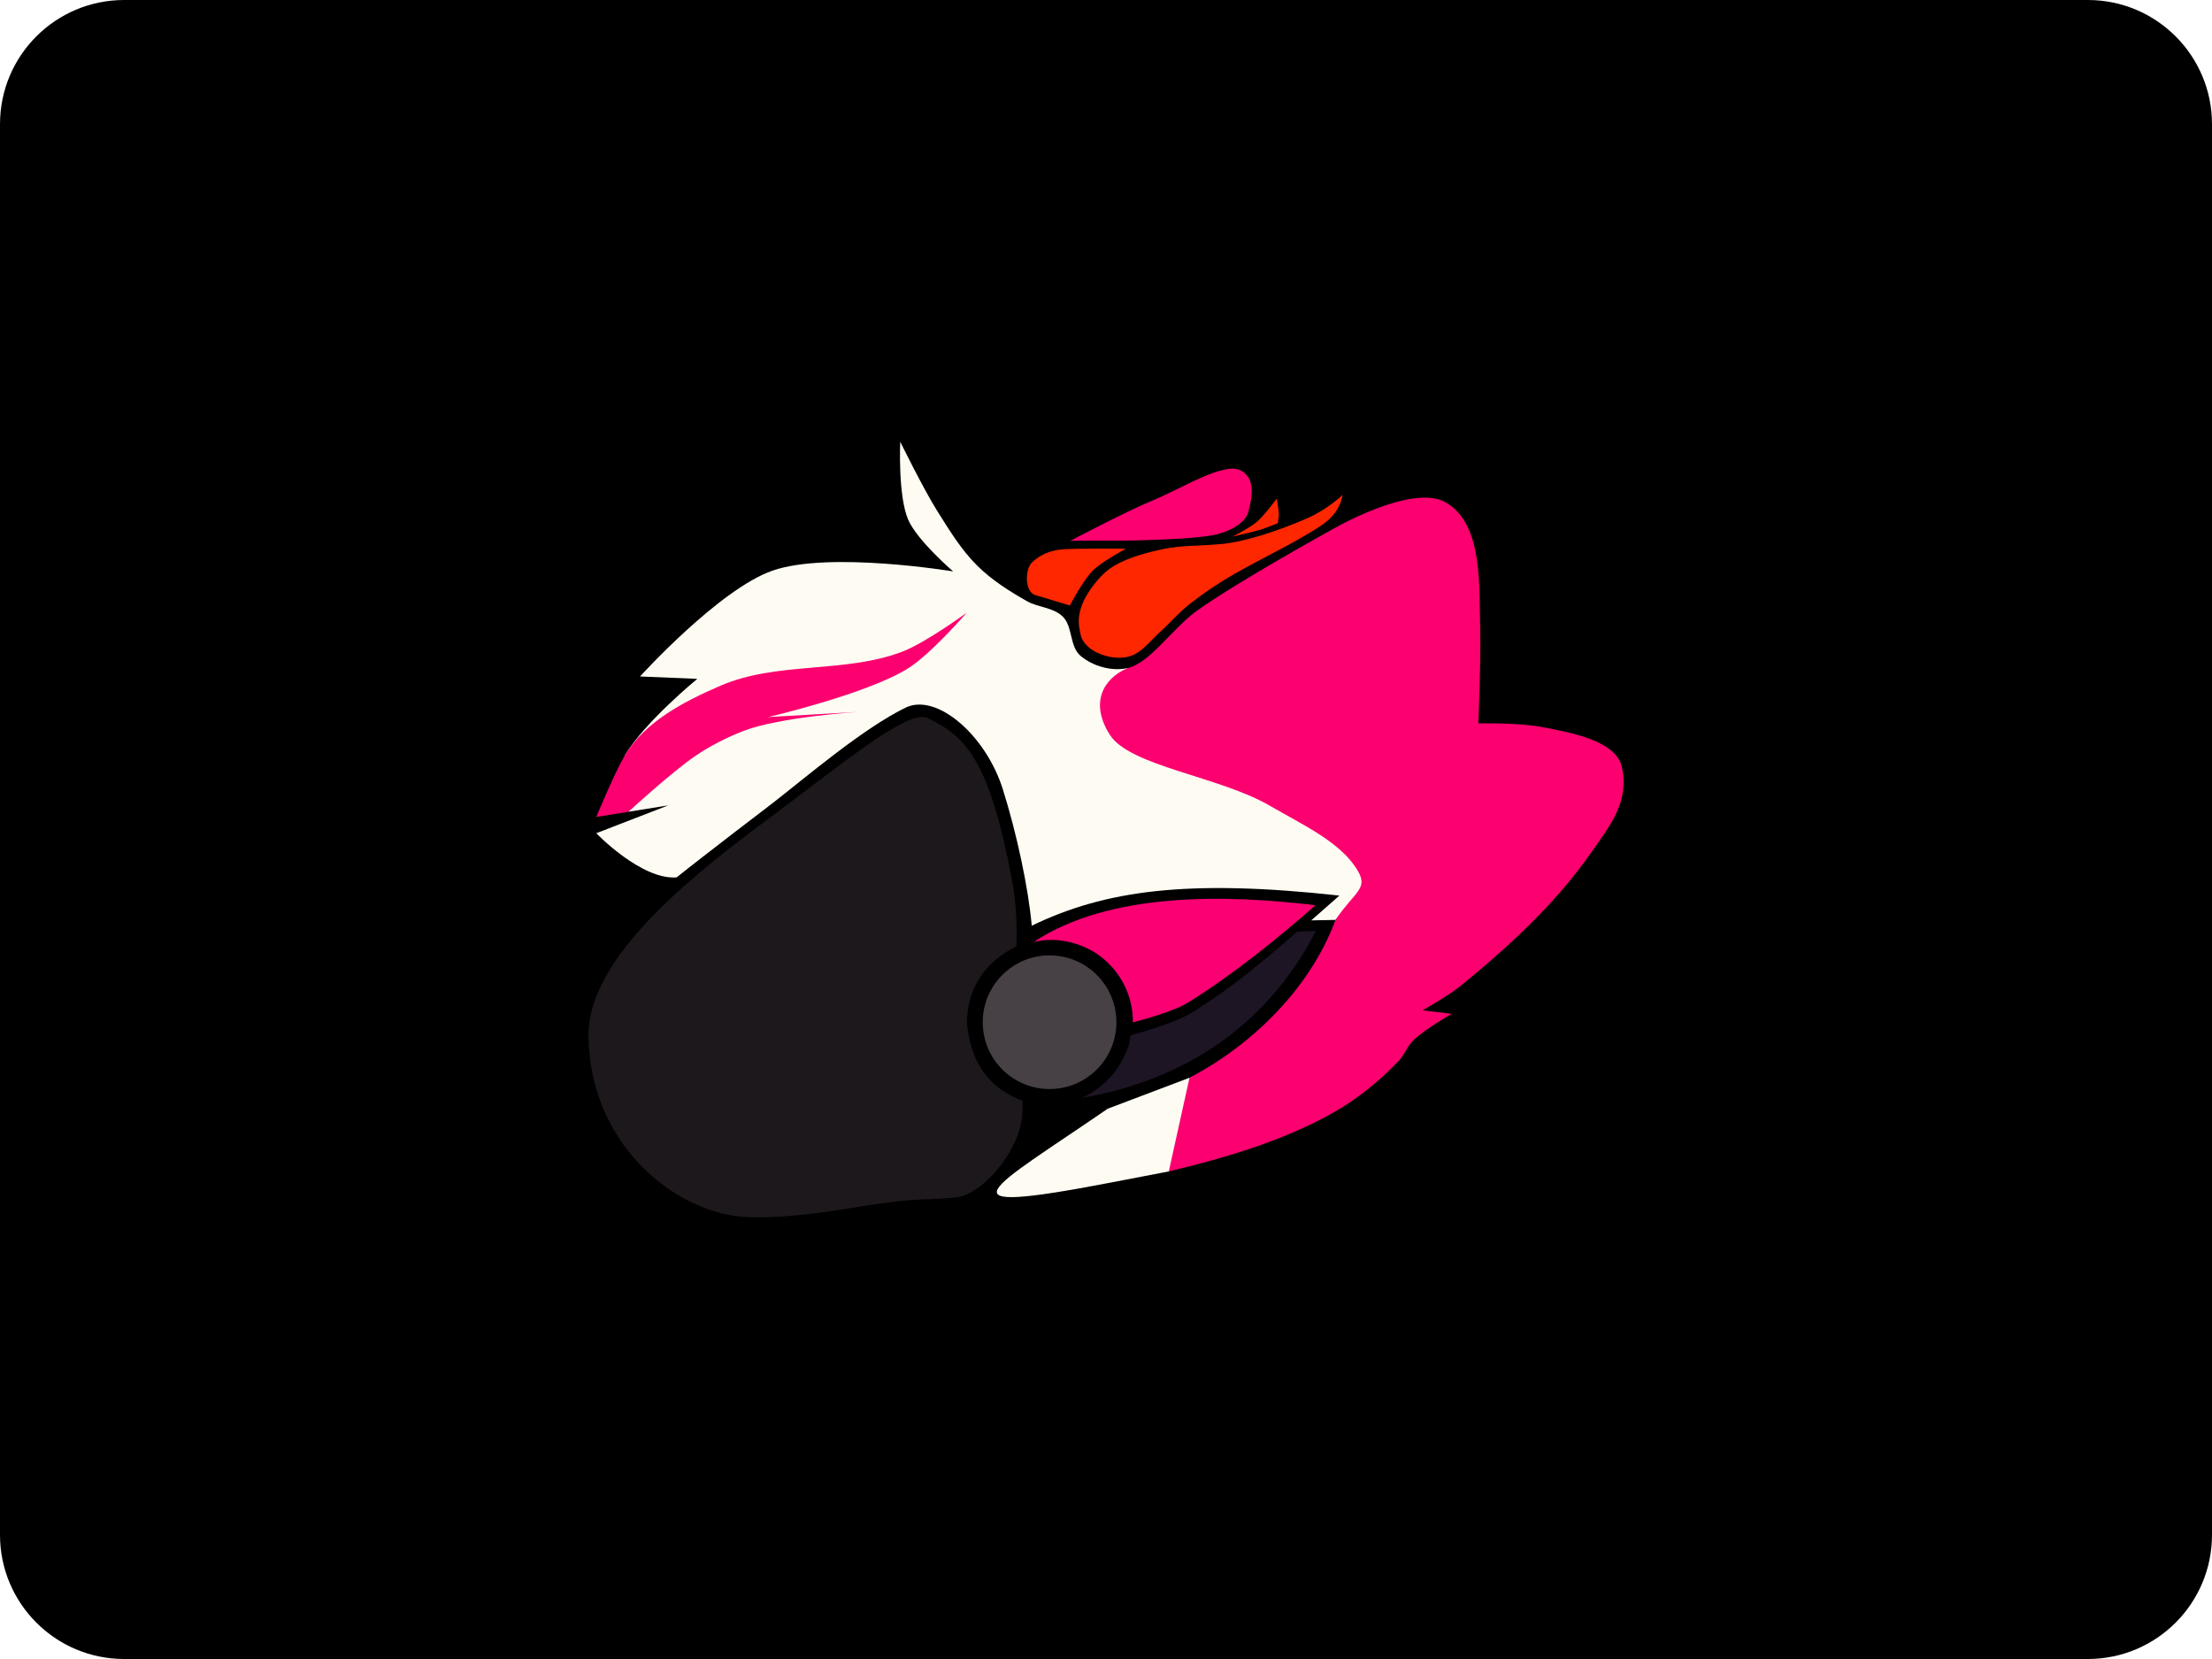
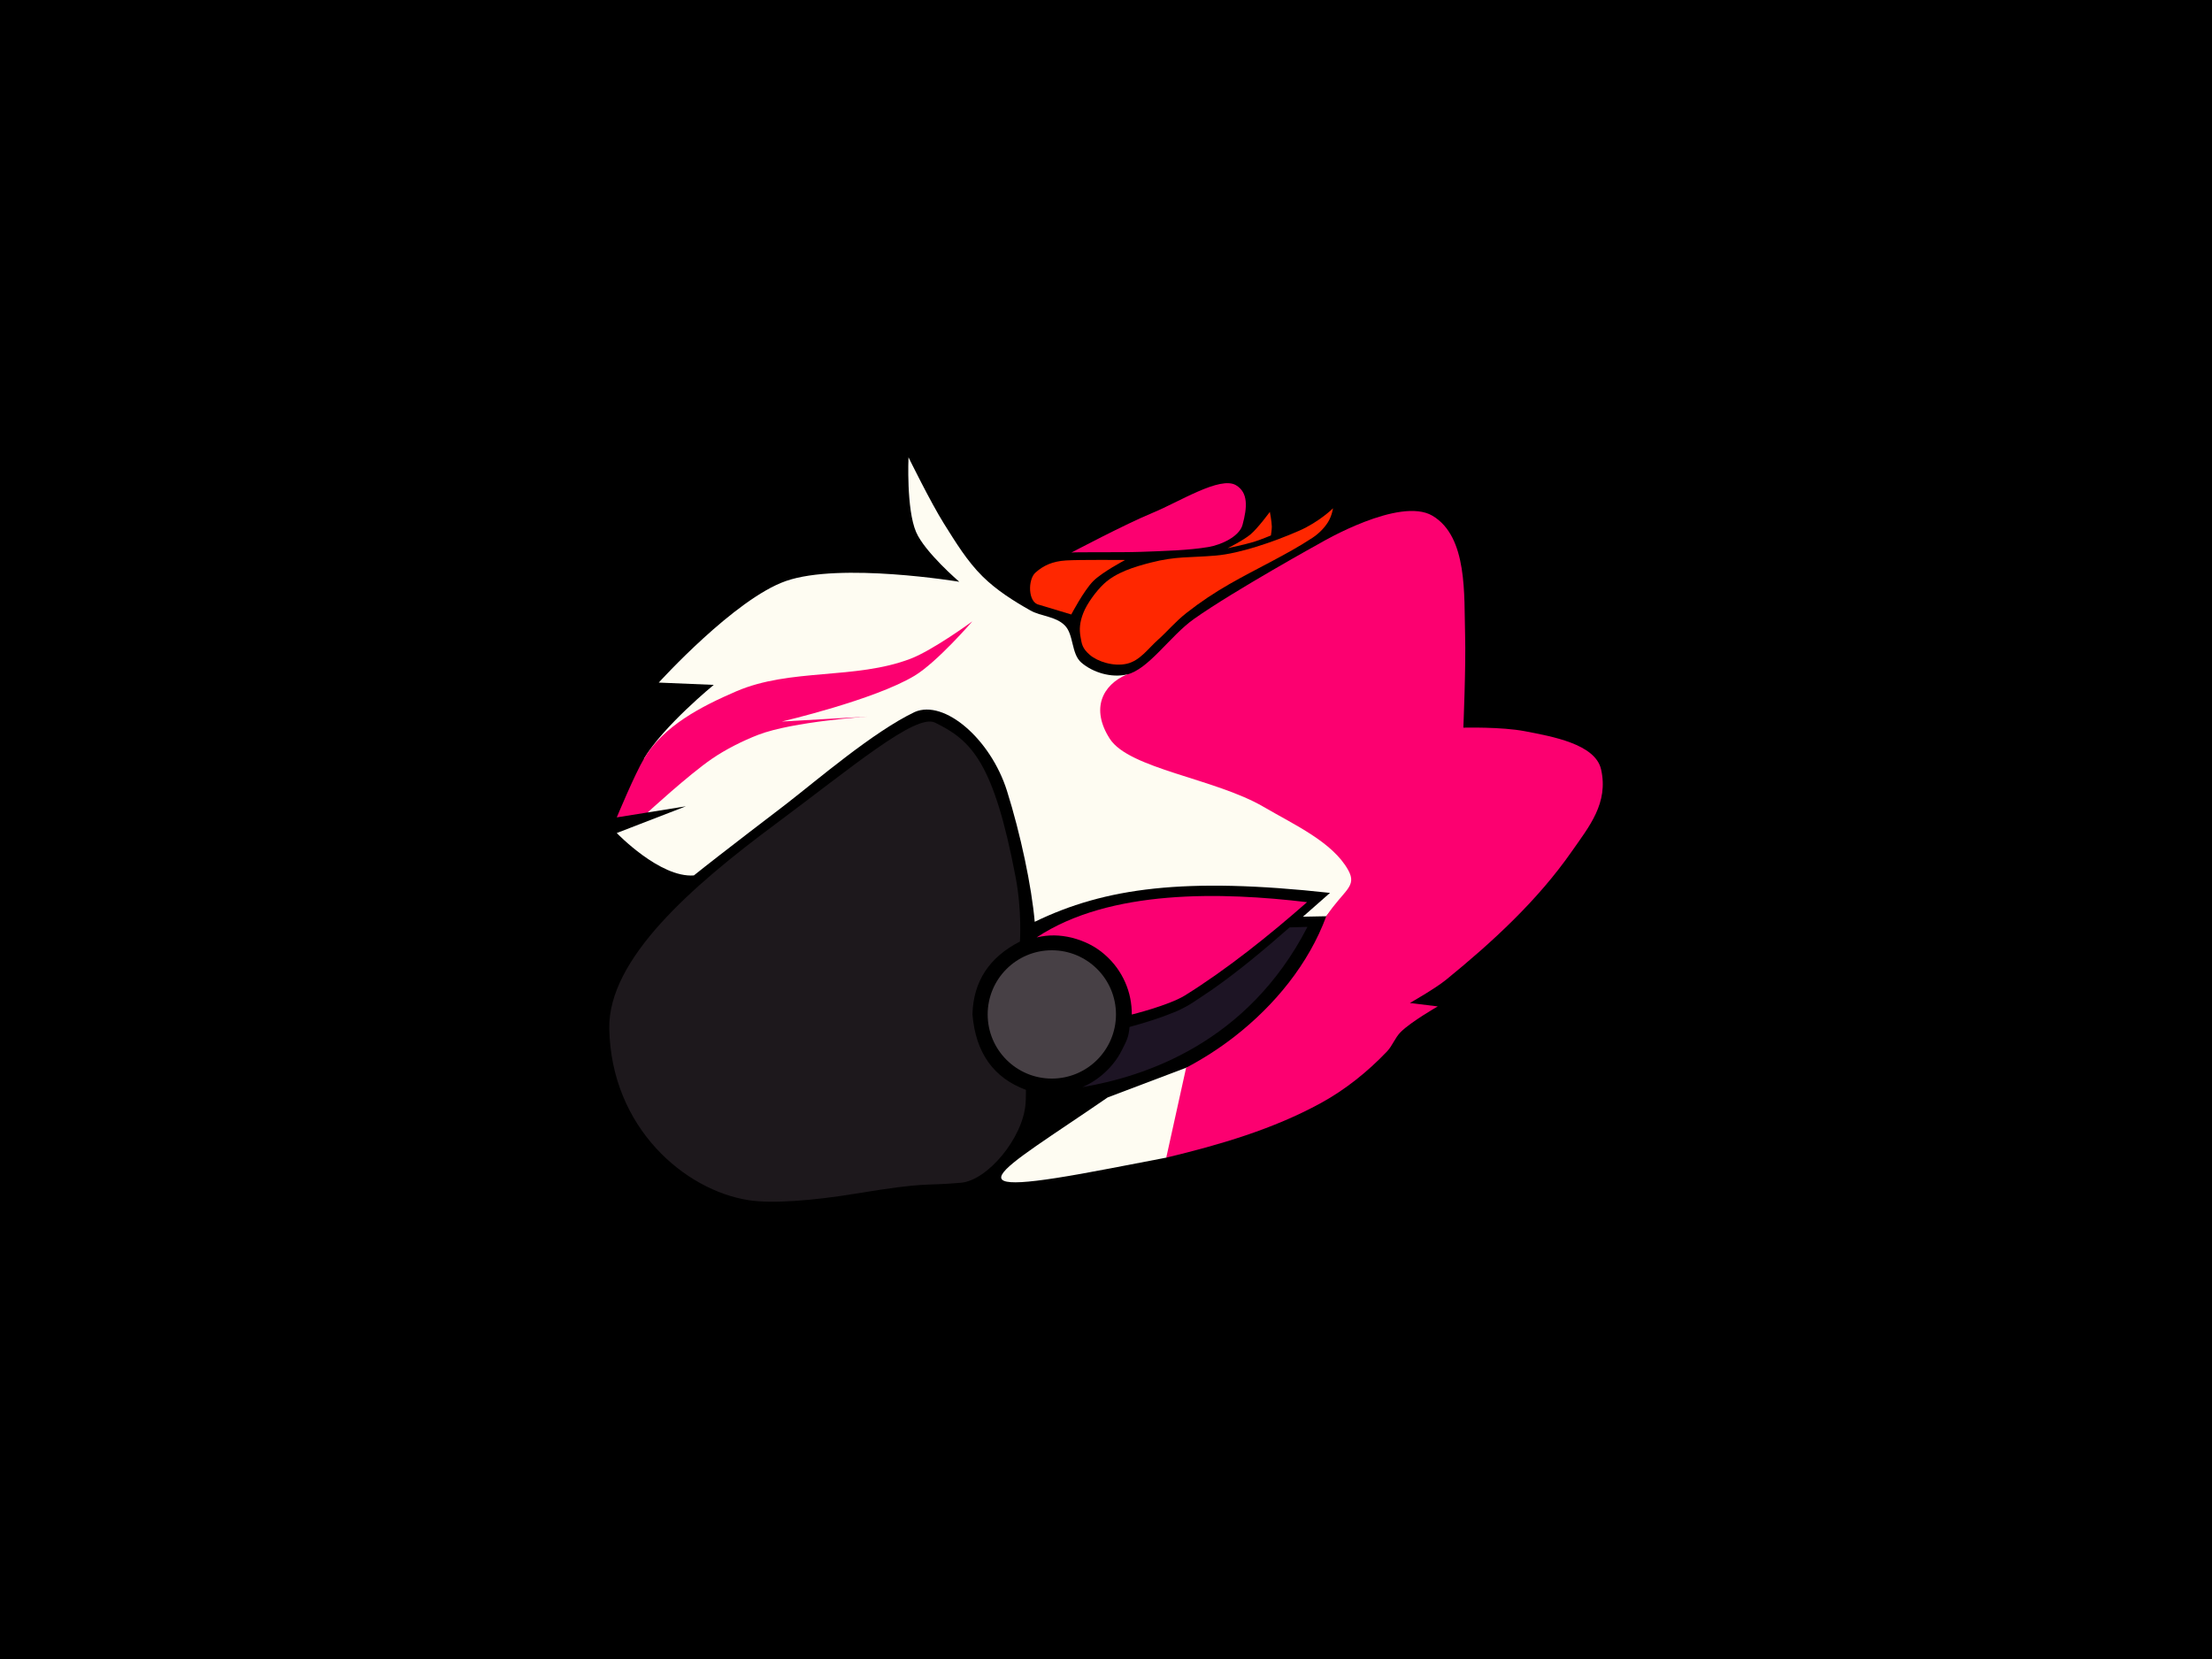
<svg xmlns="http://www.w3.org/2000/svg" width="1024" height="768" version="1.1" viewBox="0 0 1024 768" xml:space="preserve">
-   <rect width="1024" height="768" ry="57.475" stroke-width="0" />
-   <g transform="matrix(1.0419 0 0 1.0419 245.29 117.29)">
+   <rect width="1024" height="768" stroke-width="0" />
+   <g transform="translate(256.01 128)">
    <g transform="translate(-.4533 42.271)" stroke-linecap="round" stroke-linejoin="round" stroke-width="30">
      <g stroke="#000" stroke-linecap="round" stroke-linejoin="round" stroke-width="30">
        <path d="m26.527 305.91c0.898 45.914 35.036 74.793 64.529 79.361 10.911 1.69 29.751 0.219 49.347-3.002 34.679-5.702 30.568-3.427 48.993-5.076 12.199-1.091 28.617-20.591 29.854-36.633 0.166-2.153 0.166-6.362 0.166-6.362-14.97-5.518-23.266-17.119-24.76-34.918 0.398-15.343 7.842-26.519 21.983-33.735 0 0 0.983-14.084-1.985-29.726-10.1-53.228-20.425-63.402-37.351-71.636-8.95-4.354-38.715 20.901-73.947 47.063-38.425 28.533-77.46 62.38-76.829 94.664z" />
        <path d="m257.22 337.72c22.002-5.424 42.046-15.169 58.823-28.25 18.68-14.566 34.297-33.707 42.402-55.64l-10.79 0.207 12.524-11.02c-67.389-7.395-104.18-2.36-136.7 13.39-1.439-16.398-6.539-40.6-12.842-60.618-7.535-23.931-28.962-42.479-42.708-36.512-19.203 9.165-45.182 31.517-59.829 42.85 0 0-30.747 23.434-42.401 32.806-15.678 1.226-35.709-19.622-35.709-19.622l31.997-12.374-31.997 5.127s8.322-20.053 12.645-27.271c9.075-15.152 32.256-34.07 32.256-34.07l-25.456-1.061s35.147-38.771 58.867-47.023c25.267-8.79 80.257 0.354 80.257 0.354s-15.943-13.667-19.976-22.981c-4.613-10.654-3.535-34.648-3.535-34.648s10.252 20.917 16.44 30.759c5.364 8.531 10.683 17.316 17.854 24.395 6.435 6.352 14.223 11.289 22.097 15.733 5.034 2.841 11.6 2.641 15.91 6.894s2.948 13.232 7.778 17.324c5.485 4.647 13.838 7.024 20.86 5.48 13.166-2.895 20.187-17.955 31.194-25.738 18.722-13.237 58.962-35.427 58.962-35.427s36.258-21.347 51.442-12.374c16.436 9.712 14.599 36.858 15.128 55.239 0.411 14.287-0.809 42.872-0.809 42.872s17.65-0.451 28.548 1.659c12.39 2.399 32.541 5.872 35.207 17.653 3.538 15.63-5.531 26.461-13.551 37.964-15.85 22.729-36.672 41.901-58.16 59.397-5.159 4.2-16.794 10.783-16.794 10.783l12.905 1.591s-12.21 6.957-17.147 11.844c-2.614 2.588-3.826 6.353-6.364 9.016-8.921 9.36-19.241 17.654-30.582 23.865-22.198 12.157-46.983 19.378-71.595 25.279-6.631 1.59-15.778 3.303-25.636 4.926-80.147 15.345-53.602 3.051-1.52-32.776z" />
        <path d="m244.67 124.38c0.603 3.372 0.726 5.357 4.333 8.472 3.607 3.115 11.064 5.502 17.14 4.084s9.81-6.992 14.375-11.064 7.962-8.335 13.293-12.516c6.515-5.109 12.783-9.249 19.654-13.205 12.188-7.017 26.851-13.756 38.584-21.51 2.718-1.796 5.31-4.28 7.131-7.144 1.889-2.973 2.388-6.521 2.388-6.521s-6.29 6.287-15.77 10.431c-11.967 5.231-27.459 10.5-38.429 11.45-12.251 1.06-18.371 0.216-30.278 3.287-7.49 1.932-15.868 4.475-21.531 9.745-3.63 3.378-7.885 9.201-9.58 13.531s-1.913 7.588-1.31 10.96z" />
        <path d="m312.78 83.467s8.43-1.834 12.11-2.946c2.838-0.857 7.925-2.971 7.925-2.971s0.445-2.736 0.425-4.115c-0.033-2.288-0.904-6.806-0.904-6.806s-5.456 7.469-8.953 10.429c-3.152 2.668-10.603 6.408-10.603 6.408z" />
        <path d="m240.43 85.496c0.318-0.345 22.751-0.007 32.257-0.358 10.482-0.387 22.05-0.669 31.232-2.239 5.919-1.012 14.281-4.836 15.757-10.243 2.252-8.247 2.649-14.996-3.024-18.368-7.359-4.373-26.271 7.734-38.709 12.84s-37.514 18.368-37.514 18.368z" />
        <path d="m240.43 85.496-35.438 16.003" />
      </g>
      <rect x="207.76" y="254.28" width="129.42" height="80.981" />
    </g>
    <g transform="translate(-.48809 42.327)">
      <path d="m26.527 305.91c0.898 45.914 35.036 74.793 64.529 79.361 10.911 1.69 29.751 0.219 49.347-3.002 34.679-5.702 30.568-3.427 48.993-5.076 12.199-1.091 28.617-20.591 29.854-36.633 0.166-2.153 0.166-6.362 0.166-6.362-14.97-5.518-23.266-17.119-24.76-34.918 0.398-15.343 7.842-26.519 21.983-33.735 0 0 0.983-14.084-1.985-29.726-10.1-53.228-20.425-63.402-37.351-71.636-8.95-4.354-38.715 20.901-73.947 47.063-38.425 28.533-77.46 62.38-76.829 94.664z" fill="#1d181c" />
      <circle cx="231.4" cy="299.28" r="29.698" fill="#474045" />
      <path d="m349.55 247.31c-17.226 15.152-37.084 31.098-56.643 43.254-7.571 4.589-24.414 8.757-24.485 8.765 8e-3 -5.021-0.896-10.004-3.07-14.935-2.137-4.82-5.228-9.143-9.5-12.85-4.092-3.602-9.12-6.222-15.165-7.774-5.612-1.333-10.684-1.466-16.314-0.135 33.958-22.522 86.051-21.007 125.18-16.324z" fill="#fb0072" />
      <path d="m267.37 305.08c3.536-0.953 6.958-1.967 10.278-3.034 3.494-1.106 6.965-2.372 10.414-3.784 4.022-1.592 7.572-3.811 8.668-4.526l8.527-5.691c3.171-2.24 6.323-4.496 9.372-6.838 3.184-2.426 6.276-4.858 9.268-7.296 2.968-2.457 5.973-4.896 8.866-7.387 2.906-2.465 5.871-5.051 8.717-7.546l8.266-0.225c-27.786 53.943-75.493 69.314-104.17 74.176 7.831-3.333 14.579-9.805 18.14-16.899 2.293-4.569 3.266-6.165 3.656-10.951z" fill="#1d1424" />
      <path d="m257.22 337.72c22.002-5.424 42.046-15.169 58.823-28.25 18.68-14.566 34.297-33.707 42.402-55.64l-10.79 0.207 12.524-11.02c-67.389-7.395-104.18-2.36-136.7 13.39-1.439-16.398-6.539-40.6-12.842-60.618-7.535-23.931-28.962-42.479-42.708-36.512-19.203 9.165-45.182 31.517-59.829 42.85 0 0-30.747 23.434-42.401 32.806-15.678 1.226-35.709-19.622-35.709-19.622l31.997-12.374-31.997 5.127s8.322-20.053 12.645-27.271c9.075-15.152 32.256-34.07 32.256-34.07l-25.456-1.061s35.147-38.771 58.867-47.023c25.267-8.79 80.257 0.354 80.257 0.354s-15.943-13.667-19.976-22.981c-4.613-10.654-3.535-34.648-3.535-34.648s10.252 20.917 16.44 30.759c5.364 8.531 10.683 17.316 17.854 24.395 6.435 6.352 14.223 11.289 22.097 15.733 5.034 2.841 11.6 2.641 15.91 6.894s2.948 13.232 7.778 17.324c5.485 4.647 13.838 7.024 20.86 5.48 13.166-2.895 20.187-17.955 31.194-25.738 18.722-13.237 58.962-35.427 58.962-35.427s36.258-21.347 51.442-12.374c16.436 9.712 14.599 36.858 15.128 55.239 0.411 14.287-0.809 42.872-0.809 42.872s17.65-0.451 28.548 1.659c12.39 2.399 32.541 5.872 35.207 17.653 3.538 15.63-5.531 26.461-13.551 37.964-15.85 22.729-36.672 41.901-58.16 59.397-5.159 4.2-16.794 10.783-16.794 10.783l12.905 1.591s-12.21 6.957-17.147 11.844c-2.614 2.588-3.826 6.353-6.364 9.016-8.921 9.36-19.241 17.654-30.582 23.865-22.198 12.157-46.983 19.378-71.595 25.279-6.631 1.59-15.778 3.303-25.636 4.926-80.147 15.345-53.602 3.051-1.52-32.776z" display="none" fill="#fefcf2" />
      <path d="m257.22 337.72 36.343-13.759 55.987-10.69 43.485-72.495-7.331-19.055-27.258 32.109-10.79 0.207 12.524-11.02c-67.389-7.395-104.18-2.36-136.7 13.39-1.439-16.398-6.539-40.6-12.842-60.618-7.535-23.931-28.962-42.479-42.708-36.512-19.203 9.165-45.182 31.517-59.829 42.85 0 0-30.747 23.434-42.401 32.806-15.678 1.226-35.709-19.622-35.709-19.622l31.997-12.374-17.698 2.836-1.654-24.98c9.075-15.152 32.256-34.07 32.256-34.07l-25.456-1.061s35.147-38.771 58.867-47.023c25.267-8.79 80.257 0.354 80.257 0.354s-15.943-13.667-19.976-22.981c-4.613-10.654-3.535-34.648-3.535-34.648s10.252 20.917 16.44 30.759c5.364 8.531 10.683 17.316 17.854 24.395 6.435 6.352 14.223 11.289 22.097 15.733 5.034 2.841 11.6 2.641 15.91 6.894s2.948 13.232 7.778 17.324c5.485 4.647 13.838 7.024 20.86 5.48l152.06 56.125-38.411 103.81-95.262 63.692c-8.545 1.642-17.091 3.284-25.636 4.926-80.137 15.398-53.602 3.051-1.52-32.776z" fill="#fefcf2" />
      <g fill="#ff2700">
        <path d="m244.67 124.38c0.603 3.372 0.726 5.357 4.333 8.472 3.607 3.115 11.064 5.502 17.14 4.084s9.81-6.992 14.375-11.064 7.962-8.335 13.293-12.516c6.515-5.109 12.783-9.249 19.654-13.205 12.188-7.017 26.851-13.756 38.584-21.51 2.718-1.796 5.31-4.28 7.131-7.144 1.889-2.973 2.388-6.521 2.388-6.521s-6.29 6.287-15.77 10.431c-11.967 5.231-27.459 10.5-38.429 11.45-12.251 1.06-18.371 0.216-30.278 3.287-7.49 1.932-15.868 4.475-21.531 9.745-3.63 3.378-7.885 9.201-9.58 13.531s-1.913 7.588-1.31 10.96z" />
        <path d="m240.41 114.13s5.805-11.085 10.157-15.449c4.169-4.18 14.773-9.769 14.773-9.769s-21.008-0.178-27.357 0.206c-6.35 0.384-10.556 2.418-14.161 5.628s-3.521 13.846 1.608 14.869" />
        <path d="m312.78 83.467s8.43-1.834 12.11-2.946c2.838-0.857 7.925-2.971 7.925-2.971s0.445-2.736 0.425-4.115c-0.033-2.288-0.904-6.806-0.904-6.806s-5.456 7.469-8.953 10.429c-3.152 2.668-10.603 6.408-10.603 6.408z" fill-opacity=".994" />
      </g>
      <g fill="#fc0070">
        <path d="m240.43 85.496c0.318-0.345 22.751-0.007 32.257-0.358 10.482-0.387 22.05-0.669 31.232-2.239 5.919-1.012 14.281-4.836 15.757-10.243 2.252-8.247 2.649-14.996-3.024-18.368-7.359-4.373-26.271 7.734-38.709 12.84s-37.514 18.368-37.514 18.368z" />
        <path d="m293.57 323.96c7.258-3.82 14.892-8.571 22.475-14.484 18.68-14.566 34.297-33.707 42.402-55.64 8.139-12.228 14.446-13.637 10.172-21.343-7.239-13.055-25.097-21.058-39.168-29.294-22.41-13.118-62.304-17.62-71.227-31.55s-3.34-24.855 7.768-29.695c10.094-2.22 20.187-17.955 31.194-25.738 18.722-13.237 58.962-35.427 58.962-35.427s36.258-21.347 51.442-12.374c16.436 9.712 14.599 36.858 15.128 55.239 0.411 14.287-0.809 42.872-0.809 42.872s17.65-0.451 28.548 1.659c12.39 2.399 32.541 5.872 35.207 17.653 3.538 15.63-5.531 26.461-13.551 37.964-15.85 22.729-36.672 41.901-58.16 59.397-5.159 4.2-16.794 10.783-16.794 10.783l12.905 1.591s-12.21 6.957-17.147 11.844c-2.614 2.588-3.826 6.353-6.364 9.016-8.921 9.36-19.241 17.654-30.582 23.865-22.198 12.157-46.983 19.378-71.595 25.279z" />
        <path d="m95.56 169.81c-7.175 2.752-15.222 6.807-21.553 11.163-10.876 7.483-29.712 24.805-29.712 24.805l-14.295 2.29s8.322-20.053 12.645-27.271c9.075-15.152 26.472-24.098 42.611-31.062 25.123-10.841 55.12-5.34 80.687-15.087 10.421-3.973 28.635-17.305 28.635-17.305s-16.216 18.797-26.664 25.115c-18.565 11.228-61.527 21.238-61.527 21.238l39.753-2.284s-34.623 2.277-50.58 8.398z" />
      </g>
    </g>
  </g>
</svg>
